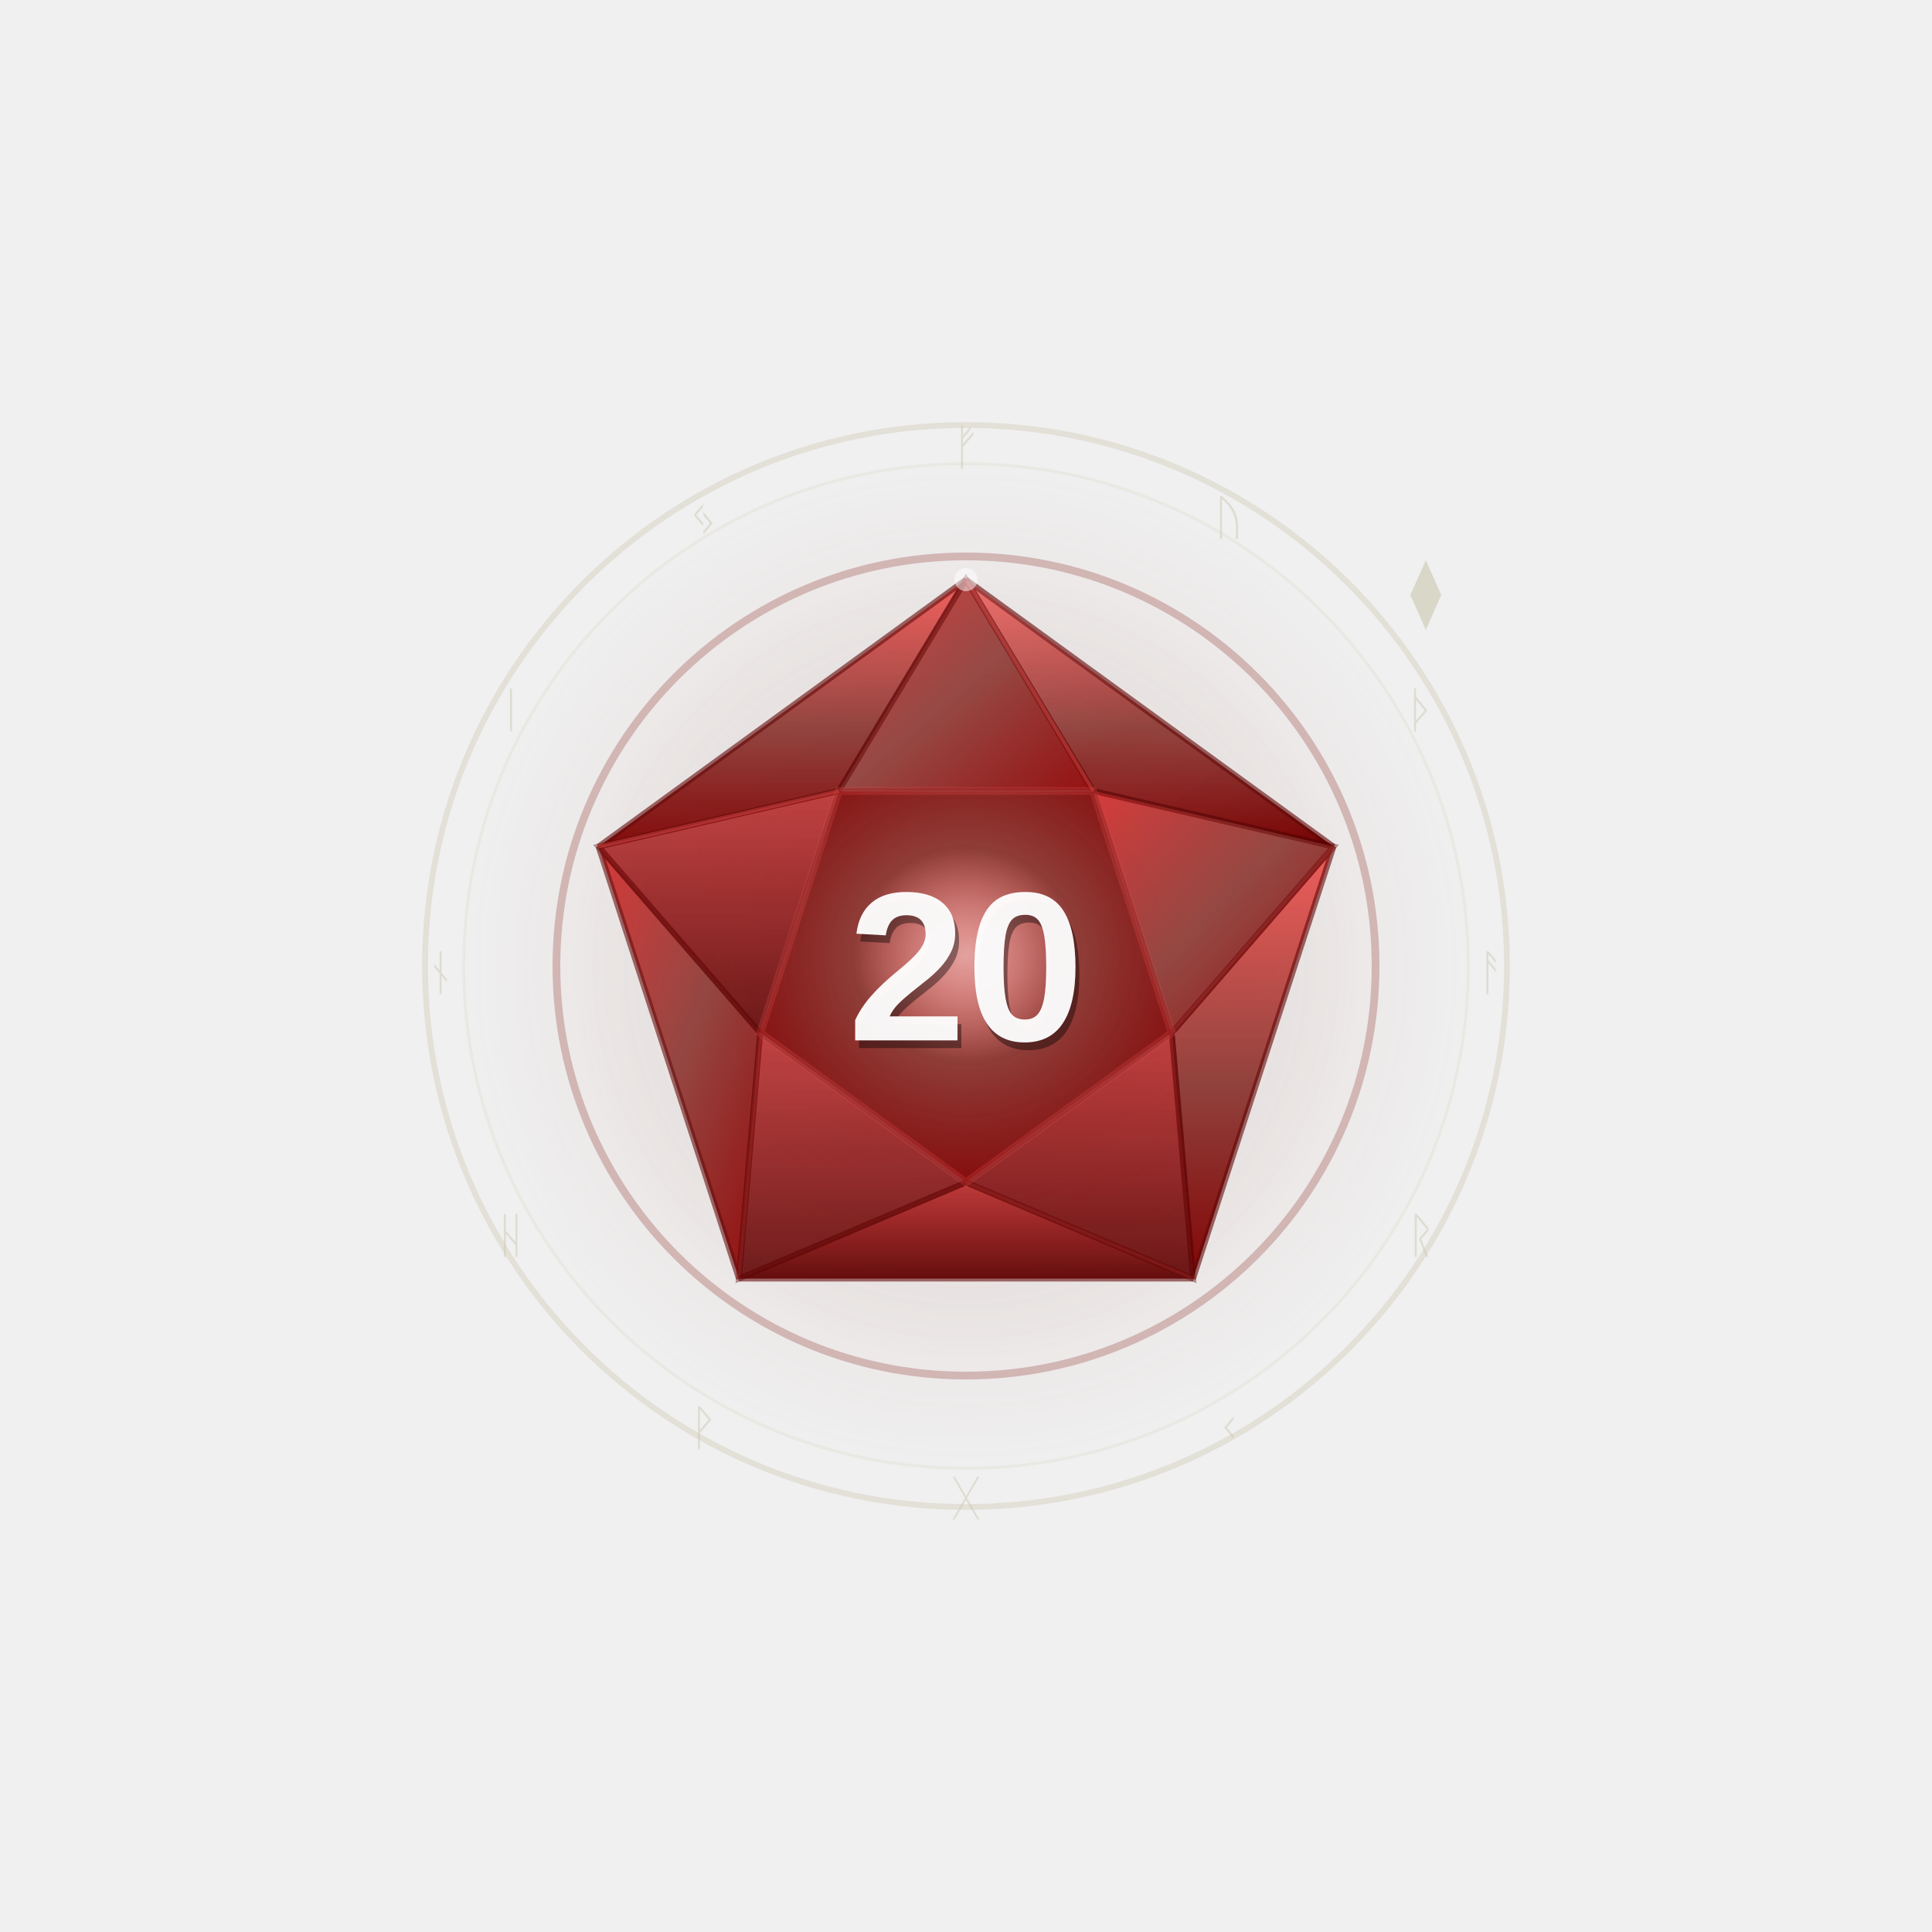
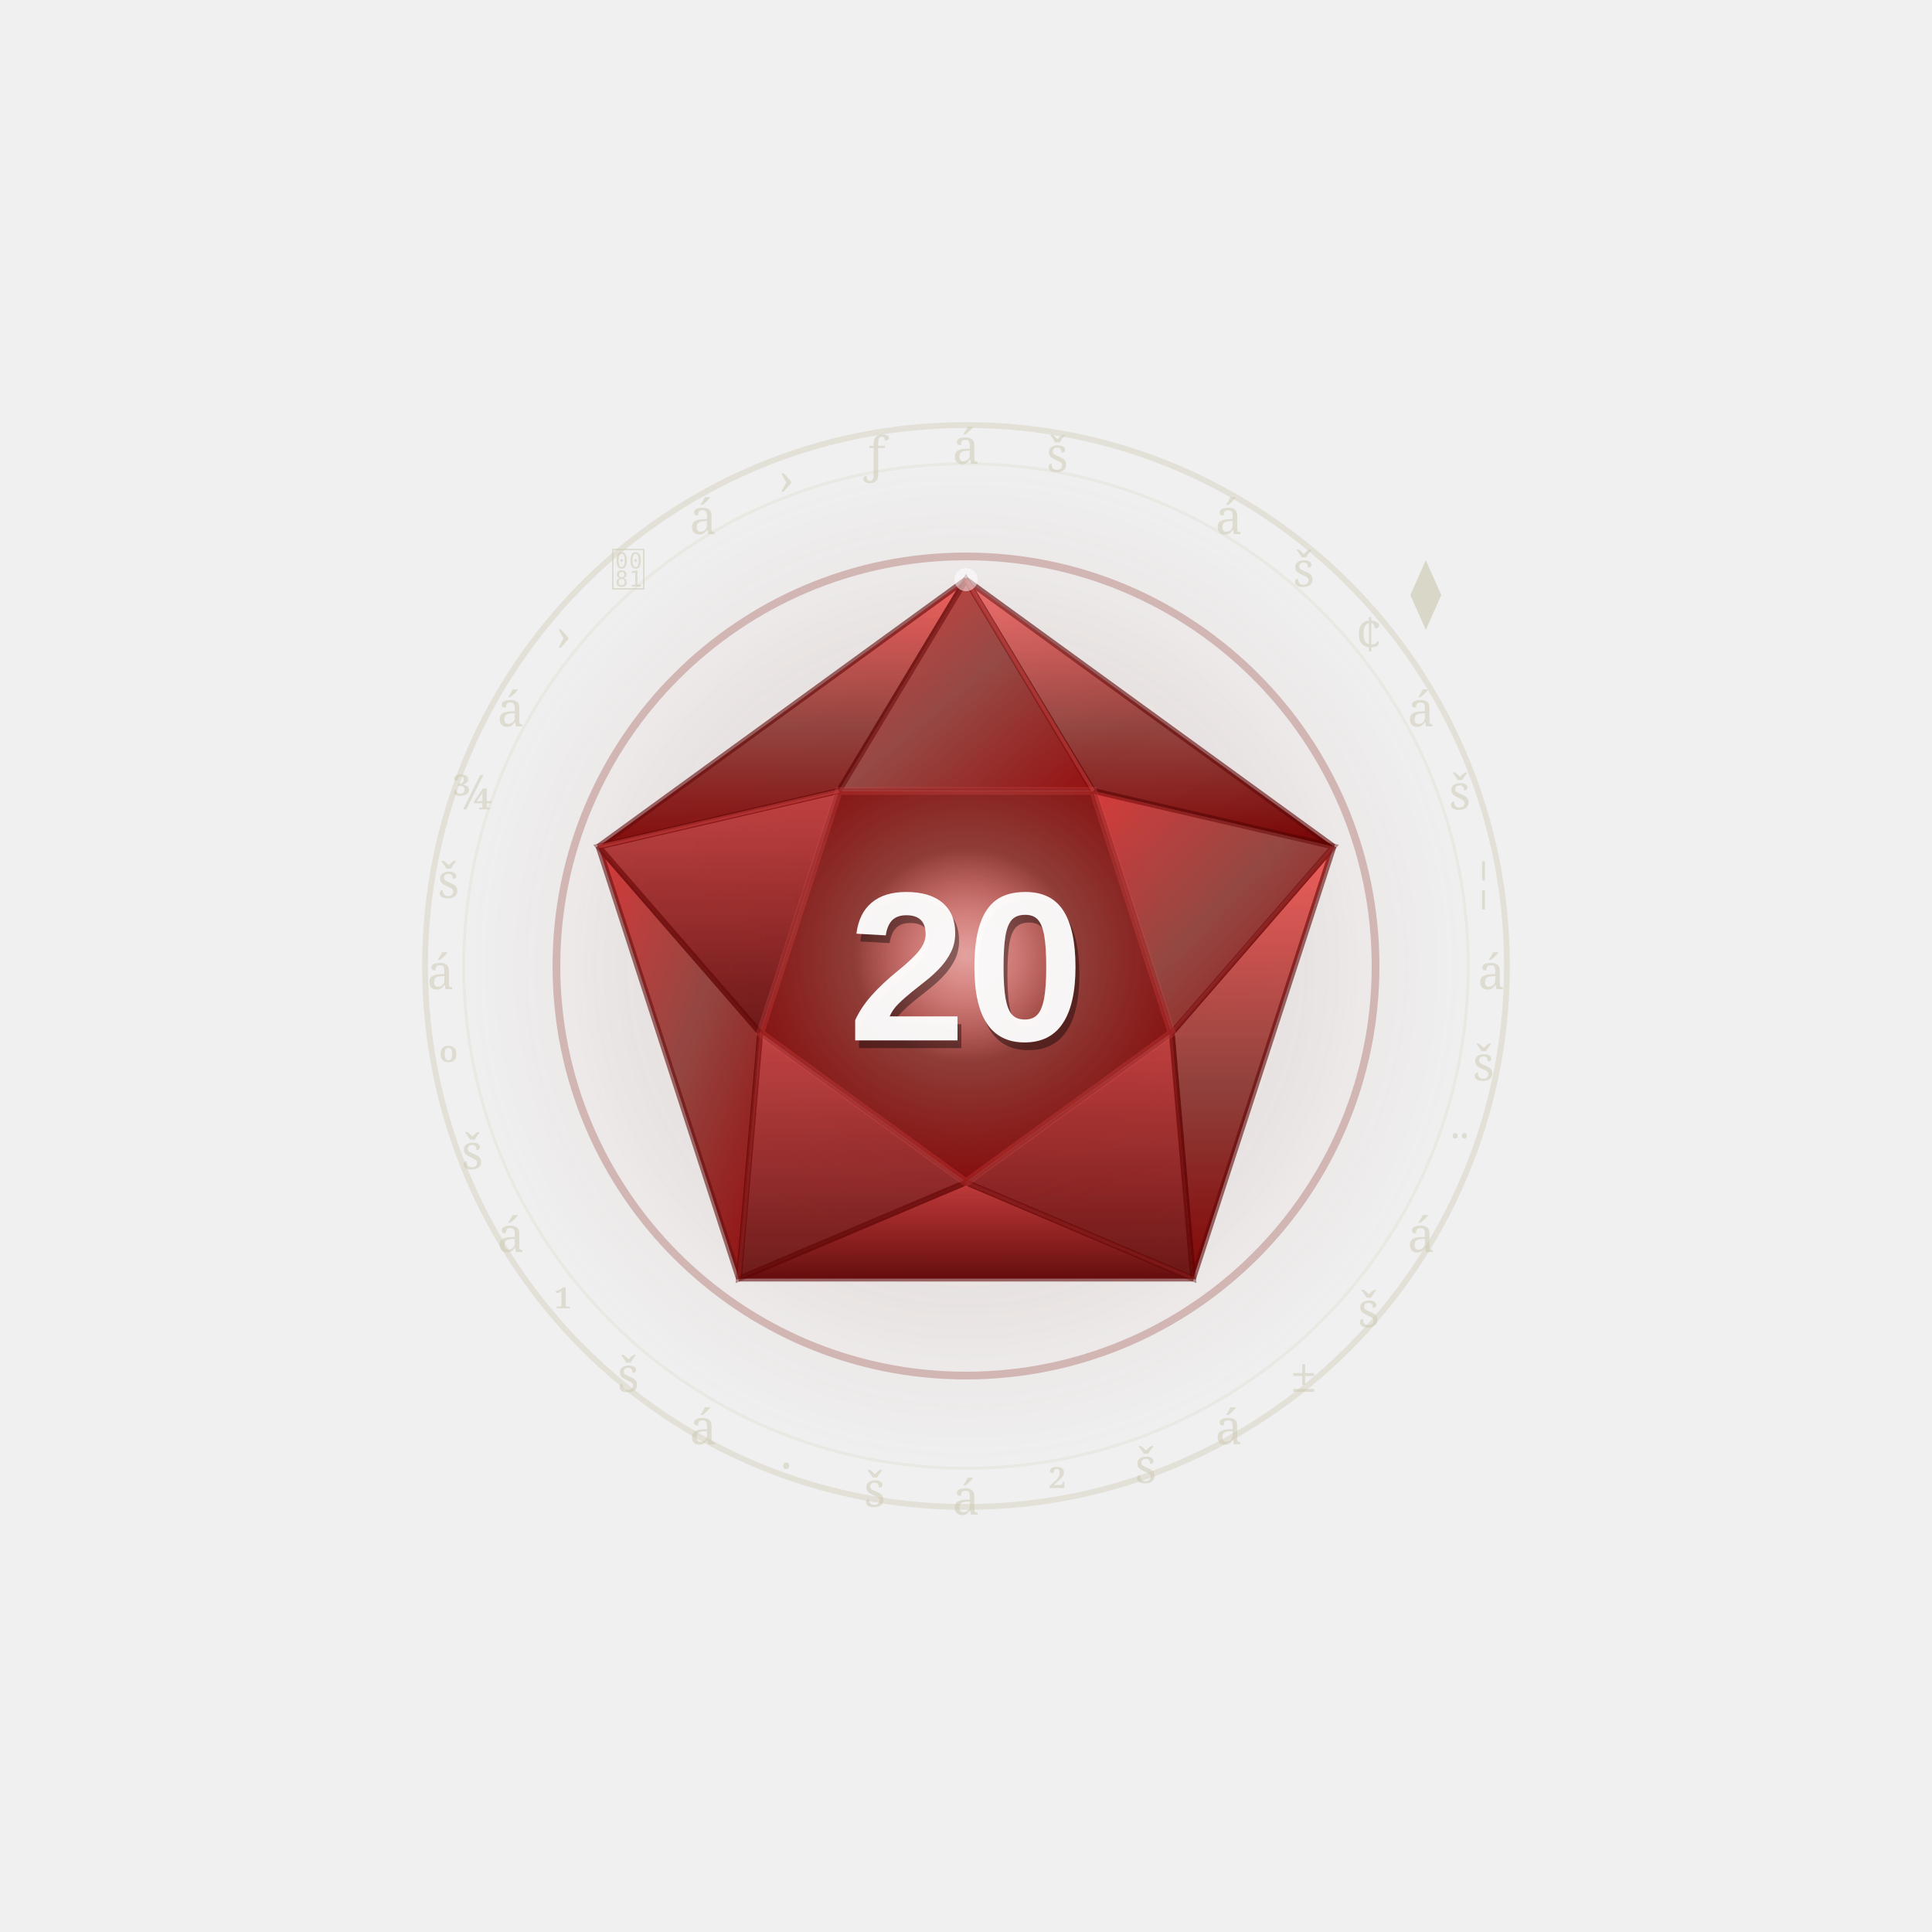
<svg xmlns="http://www.w3.org/2000/svg" width="1024" height="1024" viewBox="0 0 1024 1024">
  <defs>
    <linearGradient id="aFaceHL" x1="50%" y1="0%" x2="50%" y2="100%">
      <stop offset="0%" stop-color="#ef5350" stop-opacity="0.95" />
      <stop offset="55%" stop-color="#8f3d38" />
      <stop offset="100%" stop-color="#7f0000" />
    </linearGradient>
    <linearGradient id="aFaceMain" x1="0%" y1="0%" x2="100%" y2="100%">
      <stop offset="0%" stop-color="#d32f2f" />
      <stop offset="50%" stop-color="#8f3d38" />
      <stop offset="100%" stop-color="#8e0000" />
    </linearGradient>
    <linearGradient id="aFaceSH" x1="50%" y1="0%" x2="50%" y2="100%">
      <stop offset="0%" stop-color="#b71c1c" stop-opacity="0.9" />
      <stop offset="100%" stop-color="#5d0000" />
    </linearGradient>
    <radialGradient id="aCenterGrad" cx="50%" cy="42%" r="60%">
      <stop offset="0%" stop-color="#ef5350" stop-opacity="0.35" />
      <stop offset="45%" stop-color="#8f3d38" />
      <stop offset="100%" stop-color="#7f0000" stop-opacity="0.95" />
    </radialGradient>
    <linearGradient id="aEdgeShine" x1="0%" y1="0%" x2="100%" y2="100%">
      <stop offset="0%" stop-color="#ffffff" stop-opacity="0.28" />
      <stop offset="50%" stop-color="#ffffff" stop-opacity="0.06" />
      <stop offset="100%" stop-color="#000000" stop-opacity="0.18" />
    </linearGradient>
    <radialGradient id="aOuterGlow" cx="50%" cy="50%" r="40%">
      <stop offset="0%" stop-color="#8f3d38" stop-opacity="0.2" />
      <stop offset="100%" stop-color="#8f3d38" stop-opacity="0" />
    </radialGradient>
    <radialGradient id="aRuneGlow" cx="50%" cy="50%" r="35%">
      <stop offset="0%" stop-color="#CDC9B2" stop-opacity="0.12" />
      <stop offset="100%" stop-color="#CDC9B2" stop-opacity="0" />
    </radialGradient>
  </defs>
  <rect width="1024" height="1024" fill="transparent" />
  <circle cx="512" cy="512" r="337.92" fill="url(#aOuterGlow)" />
  <circle cx="512" cy="512" r="296.96" fill="url(#aRuneGlow)" />
  <circle cx="512" cy="512" r="286.72" fill="none" stroke="#CDC9B2" stroke-width="3.072" stroke-opacity="0.4" />
  <circle cx="512" cy="512" r="266.24" fill="none" stroke="#CDC9B2" stroke-width="1.536" stroke-opacity="0.2" />
-   <text x="512.0" y="245.8" text-anchor="middle" font-size="25.6" font-family="serif" fill="#CDC9B2" fill-opacity="0.5">ᚠ</text>
-   <text x="651.3" y="283.1" text-anchor="middle" font-size="25.6" font-family="serif" fill="#CDC9B2" fill-opacity="0.5">ᚢ</text>
-   <text x="753.2" y="385.0" text-anchor="middle" font-size="25.6" font-family="serif" fill="#CDC9B2" fill-opacity="0.5">ᚦ</text>
-   <text x="790.5" y="524.3" text-anchor="middle" font-size="25.6" font-family="serif" fill="#CDC9B2" fill-opacity="0.5">ᚨ</text>
-   <text x="753.2" y="663.6" text-anchor="middle" font-size="25.6" font-family="serif" fill="#CDC9B2" fill-opacity="0.5">ᚱ</text>
-   <text x="651.3" y="765.5" text-anchor="middle" font-size="25.6" font-family="serif" fill="#CDC9B2" fill-opacity="0.5">ᚲ</text>
-   <text x="512.0" y="802.8" text-anchor="middle" font-size="25.6" font-family="serif" fill="#CDC9B2" fill-opacity="0.5">ᚷ</text>
-   <text x="372.7" y="765.5" text-anchor="middle" font-size="25.6" font-family="serif" fill="#CDC9B2" fill-opacity="0.5">ᚹ</text>
-   <text x="270.8" y="663.6" text-anchor="middle" font-size="25.6" font-family="serif" fill="#CDC9B2" fill-opacity="0.5">ᚺ</text>
-   <text x="233.5" y="524.3" text-anchor="middle" font-size="25.6" font-family="serif" fill="#CDC9B2" fill-opacity="0.5">ᚾ</text>
-   <text x="270.8" y="385.0" text-anchor="middle" font-size="25.6" font-family="serif" fill="#CDC9B2" fill-opacity="0.5">ᛁ</text>
-   <text x="372.7" y="283.1" text-anchor="middle" font-size="25.6" font-family="serif" fill="#CDC9B2" fill-opacity="0.5">ᛃ</text>
+   <text x="512.0" y="245.8" text-anchor="middle" font-size="25.6" font-family="serif" fill="#CDC9B2" fill-opacity="0.5">á</text>
+   <text x="560.4" y="250.0" text-anchor="middle" font-size="25.6" font-family="serif" fill="#CDC9B2" fill-opacity="0.5">š</text>
+   <text x="607.3" y="262.6" text-anchor="middle" font-size="25.6" font-family="serif" fill="#CDC9B2" fill-opacity="0.5"> </text>
+   <text x="651.3" y="283.1" text-anchor="middle" font-size="25.6" font-family="serif" fill="#CDC9B2" fill-opacity="0.5">á</text>
+   <text x="691.0" y="310.9" text-anchor="middle" font-size="25.6" font-family="serif" fill="#CDC9B2" fill-opacity="0.5">š</text>
+   <text x="725.4" y="345.3" text-anchor="middle" font-size="25.6" font-family="serif" fill="#CDC9B2" fill-opacity="0.5">¢</text>
+   <text x="753.2" y="385.0" text-anchor="middle" font-size="25.6" font-family="serif" fill="#CDC9B2" fill-opacity="0.5">á</text>
+   <text x="773.7" y="429.0" text-anchor="middle" font-size="25.6" font-family="serif" fill="#CDC9B2" fill-opacity="0.5">š</text>
+   <text x="786.3" y="475.9" text-anchor="middle" font-size="25.6" font-family="serif" fill="#CDC9B2" fill-opacity="0.5">¦</text>
+   <text x="790.5" y="524.3" text-anchor="middle" font-size="25.6" font-family="serif" fill="#CDC9B2" fill-opacity="0.5">á</text>
+   <text x="786.3" y="572.7" text-anchor="middle" font-size="25.6" font-family="serif" fill="#CDC9B2" fill-opacity="0.5">š</text>
+   <text x="773.7" y="619.6" text-anchor="middle" font-size="25.6" font-family="serif" fill="#CDC9B2" fill-opacity="0.5">¨</text>
+   <text x="753.2" y="663.6" text-anchor="middle" font-size="25.6" font-family="serif" fill="#CDC9B2" fill-opacity="0.5">á</text>
+   <text x="725.4" y="703.3" text-anchor="middle" font-size="25.6" font-family="serif" fill="#CDC9B2" fill-opacity="0.5">š</text>
+   <text x="691.0" y="737.7" text-anchor="middle" font-size="25.6" font-family="serif" fill="#CDC9B2" fill-opacity="0.5">±</text>
+   <text x="651.3" y="765.5" text-anchor="middle" font-size="25.6" font-family="serif" fill="#CDC9B2" fill-opacity="0.5">á</text>
+   <text x="607.3" y="786.0" text-anchor="middle" font-size="25.6" font-family="serif" fill="#CDC9B2" fill-opacity="0.5">š</text>
+   <text x="560.4" y="798.6" text-anchor="middle" font-size="25.6" font-family="serif" fill="#CDC9B2" fill-opacity="0.5">²</text>
+   <text x="512.0" y="802.8" text-anchor="middle" font-size="25.6" font-family="serif" fill="#CDC9B2" fill-opacity="0.5">á</text>
+   <text x="463.6" y="798.6" text-anchor="middle" font-size="25.6" font-family="serif" fill="#CDC9B2" fill-opacity="0.5">š</text>
+   <text x="416.7" y="786.0" text-anchor="middle" font-size="25.6" font-family="serif" fill="#CDC9B2" fill-opacity="0.5">·</text>
+   <text x="372.7" y="765.5" text-anchor="middle" font-size="25.6" font-family="serif" fill="#CDC9B2" fill-opacity="0.5">á</text>
+   <text x="333.0" y="737.7" text-anchor="middle" font-size="25.6" font-family="serif" fill="#CDC9B2" fill-opacity="0.5">š</text>
+   <text x="298.6" y="703.3" text-anchor="middle" font-size="25.6" font-family="serif" fill="#CDC9B2" fill-opacity="0.5">¹</text>
+   <text x="270.8" y="663.6" text-anchor="middle" font-size="25.6" font-family="serif" fill="#CDC9B2" fill-opacity="0.5">á</text>
+   <text x="250.3" y="619.6" text-anchor="middle" font-size="25.6" font-family="serif" fill="#CDC9B2" fill-opacity="0.5">š</text>
+   <text x="237.7" y="572.7" text-anchor="middle" font-size="25.6" font-family="serif" fill="#CDC9B2" fill-opacity="0.5">º</text>
+   <text x="233.5" y="524.3" text-anchor="middle" font-size="25.6" font-family="serif" fill="#CDC9B2" fill-opacity="0.5">á</text>
+   <text x="237.7" y="475.9" text-anchor="middle" font-size="25.6" font-family="serif" fill="#CDC9B2" fill-opacity="0.5">š</text>
+   <text x="250.3" y="429.0" text-anchor="middle" font-size="25.6" font-family="serif" fill="#CDC9B2" fill-opacity="0.5">¾</text>
+   <text x="270.8" y="385.0" text-anchor="middle" font-size="25.6" font-family="serif" fill="#CDC9B2" fill-opacity="0.5">á</text>
+   <text x="298.6" y="345.3" text-anchor="middle" font-size="25.6" font-family="serif" fill="#CDC9B2" fill-opacity="0.5">›</text>
+   <text x="333.0" y="310.9" text-anchor="middle" font-size="25.6" font-family="serif" fill="#CDC9B2" fill-opacity="0.5"></text>
+   <text x="372.7" y="283.1" text-anchor="middle" font-size="25.6" font-family="serif" fill="#CDC9B2" fill-opacity="0.5">á</text>
+   <text x="416.7" y="262.6" text-anchor="middle" font-size="25.6" font-family="serif" fill="#CDC9B2" fill-opacity="0.5">›</text>
+   <text x="463.6" y="250.0" text-anchor="middle" font-size="25.6" font-family="serif" fill="#CDC9B2" fill-opacity="0.5">ƒ</text>
  <circle cx="512" cy="512" r="217.088" fill="none" stroke="#8f3d38" stroke-width="4.096" stroke-opacity="0.3" />
  <polygon points="512.00,307.20 706.78,448.71 579.41,419.22" fill="url(#aFaceHL)" stroke="#5d0000" stroke-width="3.072" stroke-opacity="0.6" opacity="0.99" />
  <polygon points="706.78,448.71 632.38,677.69 621.07,547.44" fill="url(#aFaceHL)" stroke="#5d0000" stroke-width="3.072" stroke-opacity="0.6" opacity="0.97" />
  <polygon points="632.38,677.69 391.62,677.69 512.00,626.69" fill="url(#aFaceSH)" stroke="#5d0000" stroke-width="3.072" stroke-opacity="0.6" opacity="0.94" />
  <polygon points="391.62,677.69 317.22,448.71 402.93,547.44" fill="url(#aFaceMain)" stroke="#5d0000" stroke-width="3.072" stroke-opacity="0.6" opacity="0.94" />
  <polygon points="317.22,448.71 512.00,307.20 444.59,419.22" fill="url(#aFaceHL)" stroke="#5d0000" stroke-width="3.072" stroke-opacity="0.6" opacity="0.97" />
  <polygon points="579.41,419.22 621.07,547.44 706.78,448.71" fill="url(#aFaceMain)" stroke="#5d0000" stroke-width="3.072" stroke-opacity="0.45" opacity="0.93" />
  <polygon points="621.07,547.44 512.00,626.69 632.38,677.69" fill="url(#aFaceSH)" stroke="#5d0000" stroke-width="3.072" stroke-opacity="0.45" opacity="0.90" />
  <polygon points="512.00,626.69 402.93,547.44 391.62,677.69" fill="url(#aFaceSH)" stroke="#5d0000" stroke-width="3.072" stroke-opacity="0.45" opacity="0.88" />
  <polygon points="402.93,547.44 444.59,419.22 317.22,448.71" fill="url(#aFaceSH)" stroke="#5d0000" stroke-width="3.072" stroke-opacity="0.45" opacity="0.89" />
  <polygon points="444.59,419.22 579.41,419.22 512.00,307.20" fill="url(#aFaceMain)" stroke="#5d0000" stroke-width="3.072" stroke-opacity="0.45" opacity="0.92" />
  <polygon points="579.41,419.22 621.07,547.44 512.00,626.69 402.93,547.44 444.59,419.22" fill="url(#aCenterGrad)" stroke="#ef5350" stroke-width="4.096" stroke-opacity="0.25" />
  <polygon points="512.00,307.20 706.78,448.71 579.41,419.22" fill="url(#aEdgeShine)" opacity="0.45" />
  <polygon points="317.22,448.71 512.00,307.20 444.59,419.22" fill="url(#aEdgeShine)" opacity="0.3" />
  <line x1="512.0" y1="307.2" x2="579.4" y2="419.2" stroke="#ef5350" stroke-width="2.048" stroke-opacity="0.4" />
  <line x1="706.8" y1="448.7" x2="621.1" y2="547.4" stroke="#ef5350" stroke-width="2.048" stroke-opacity="0.15" />
  <line x1="632.4" y1="677.7" x2="512.0" y2="626.7" stroke="#ef5350" stroke-width="2.048" stroke-opacity="0.15" />
  <line x1="391.6" y1="677.7" x2="402.9" y2="547.4" stroke="#ef5350" stroke-width="2.048" stroke-opacity="0.15" />
  <line x1="317.2" y1="448.7" x2="444.6" y2="419.2" stroke="#ef5350" stroke-width="2.048" stroke-opacity="0.4" />
  <text x="514.048" y="555.52" text-anchor="middle" font-size="112.64" font-weight="900" font-family="Arial, Helvetica, sans-serif" fill="#000000" fill-opacity="0.4">20</text>
  <text x="512" y="551.424" text-anchor="middle" font-size="112.64" font-weight="900" font-family="Arial, Helvetica, sans-serif" fill="#ffffff" fill-opacity="0.95">20</text>
  <circle cx="512.0" cy="307.2" r="6.144" fill="#ffffff" fill-opacity="0.5" />
  <polygon points="747.52,315.392 755.712,296.96 763.904,315.392 755.712,333.824" fill="#CDC9B2" fill-opacity="0.65" />
</svg>
